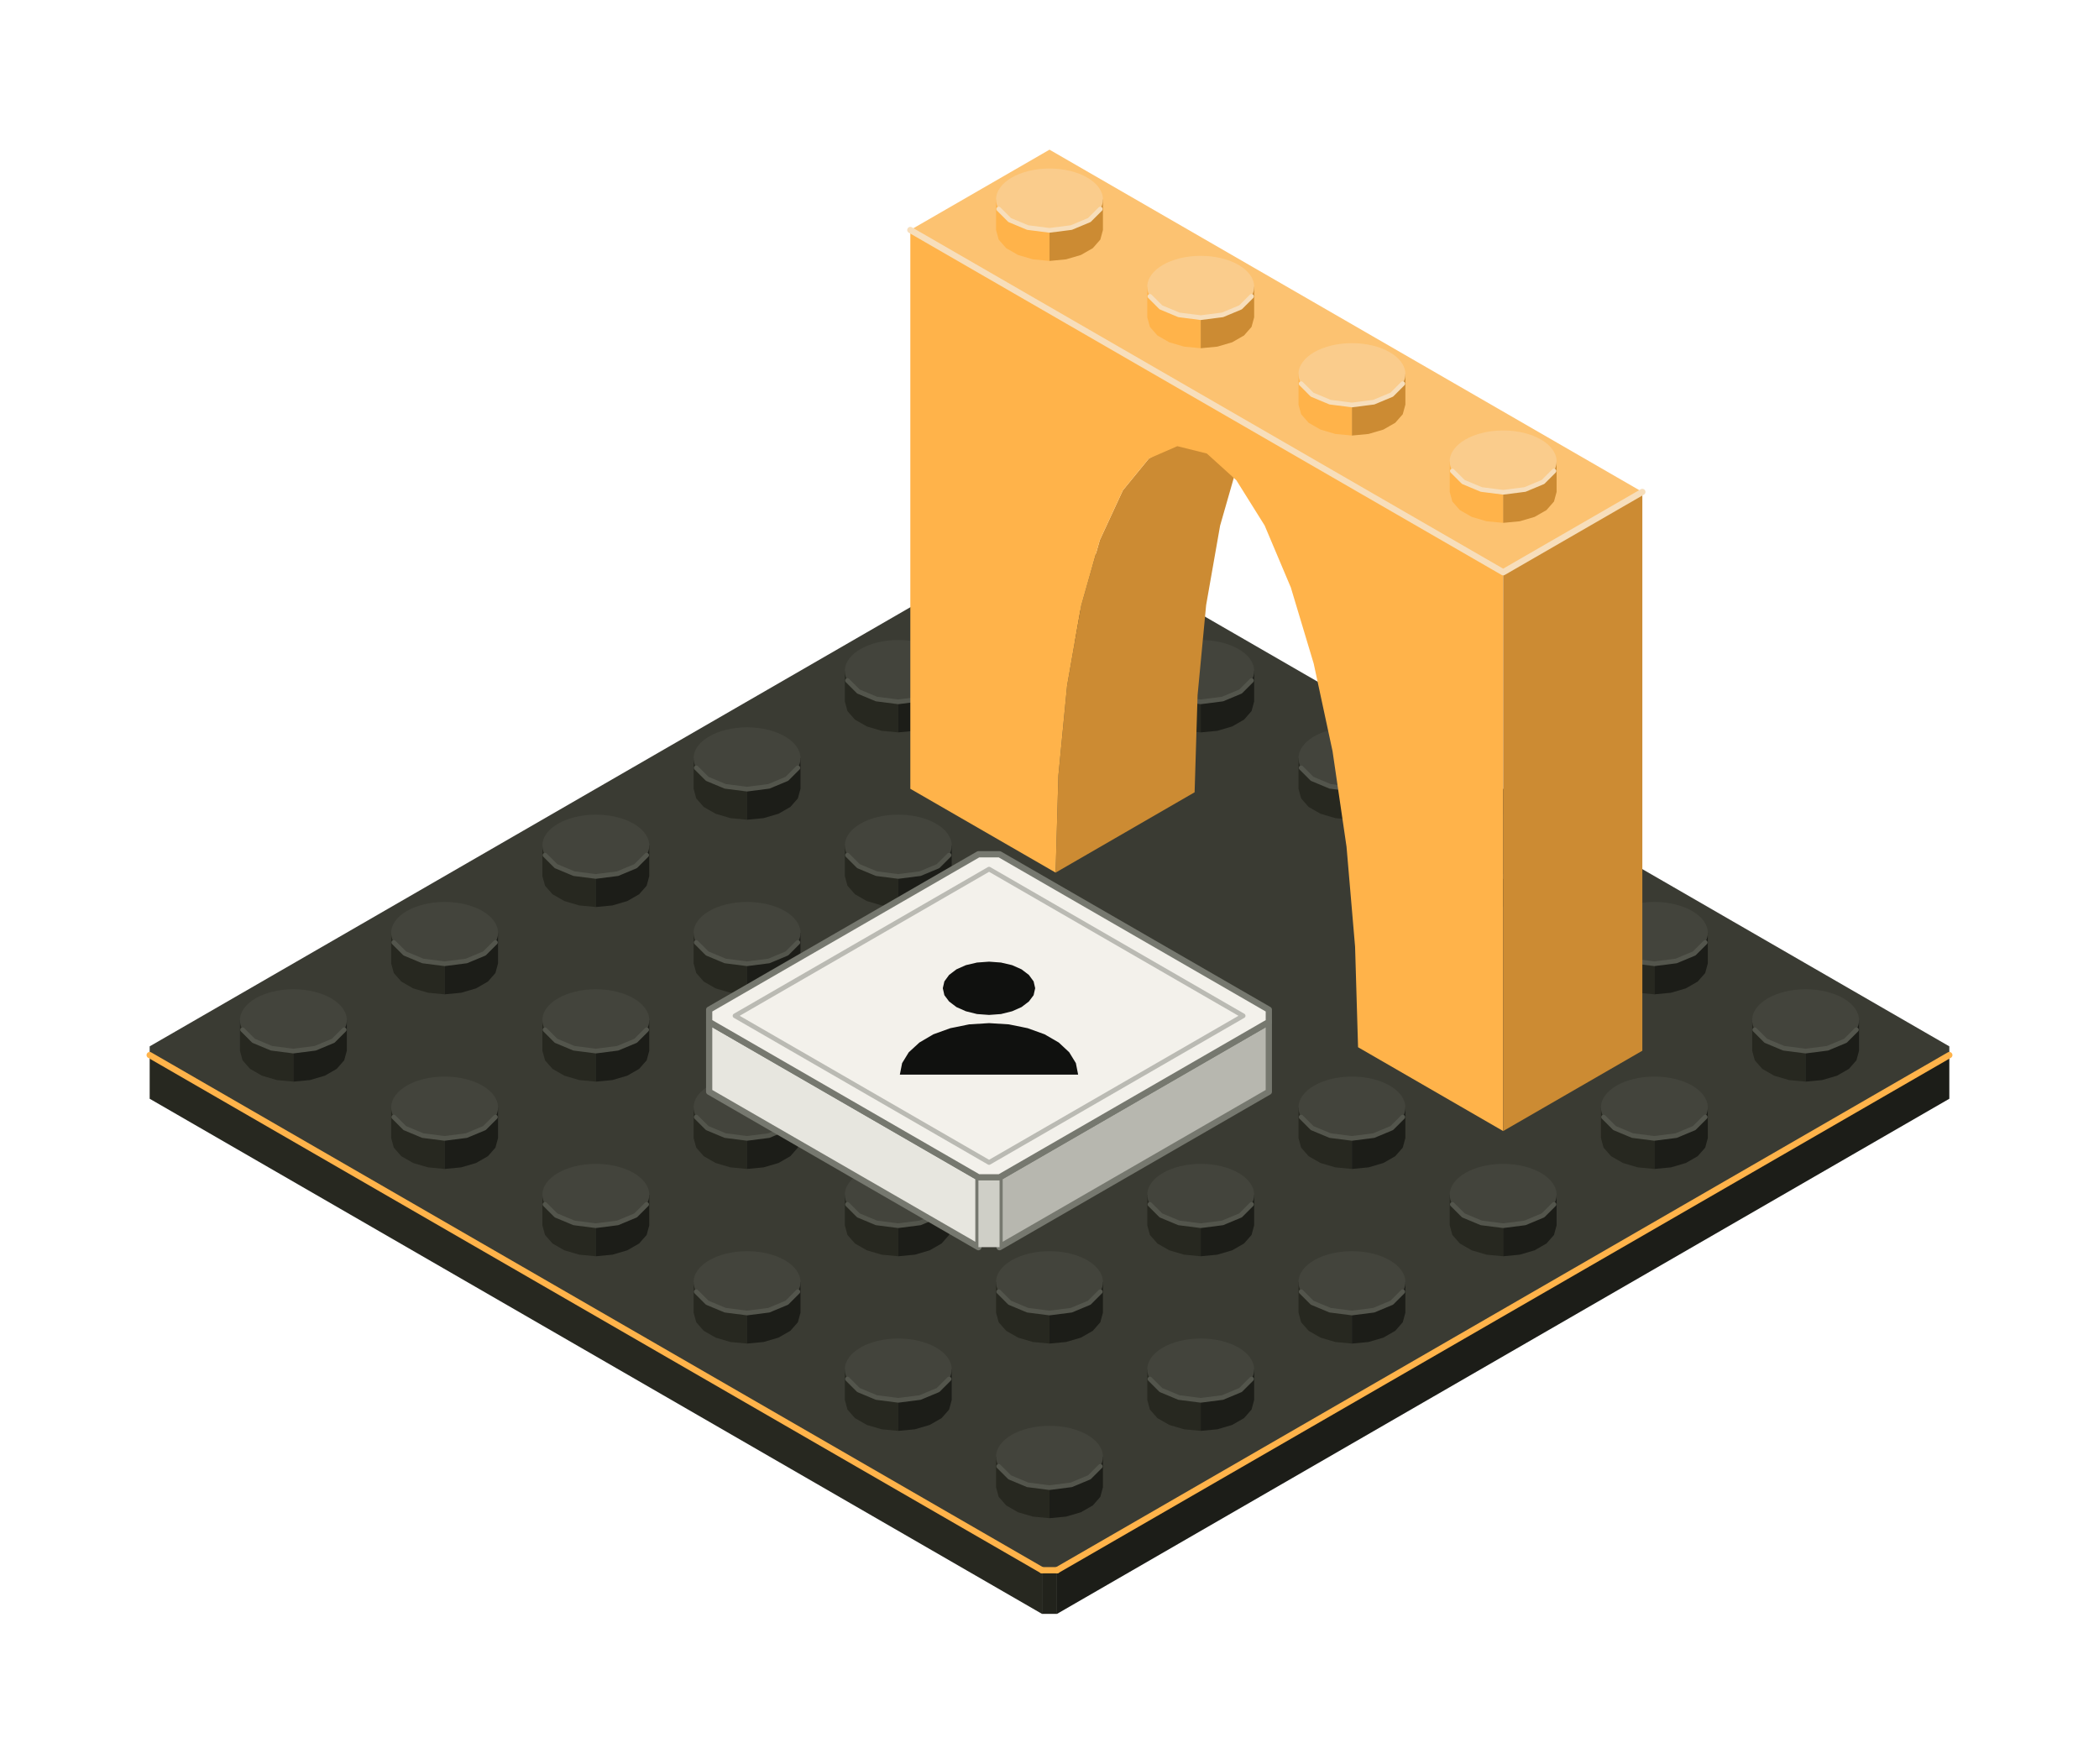
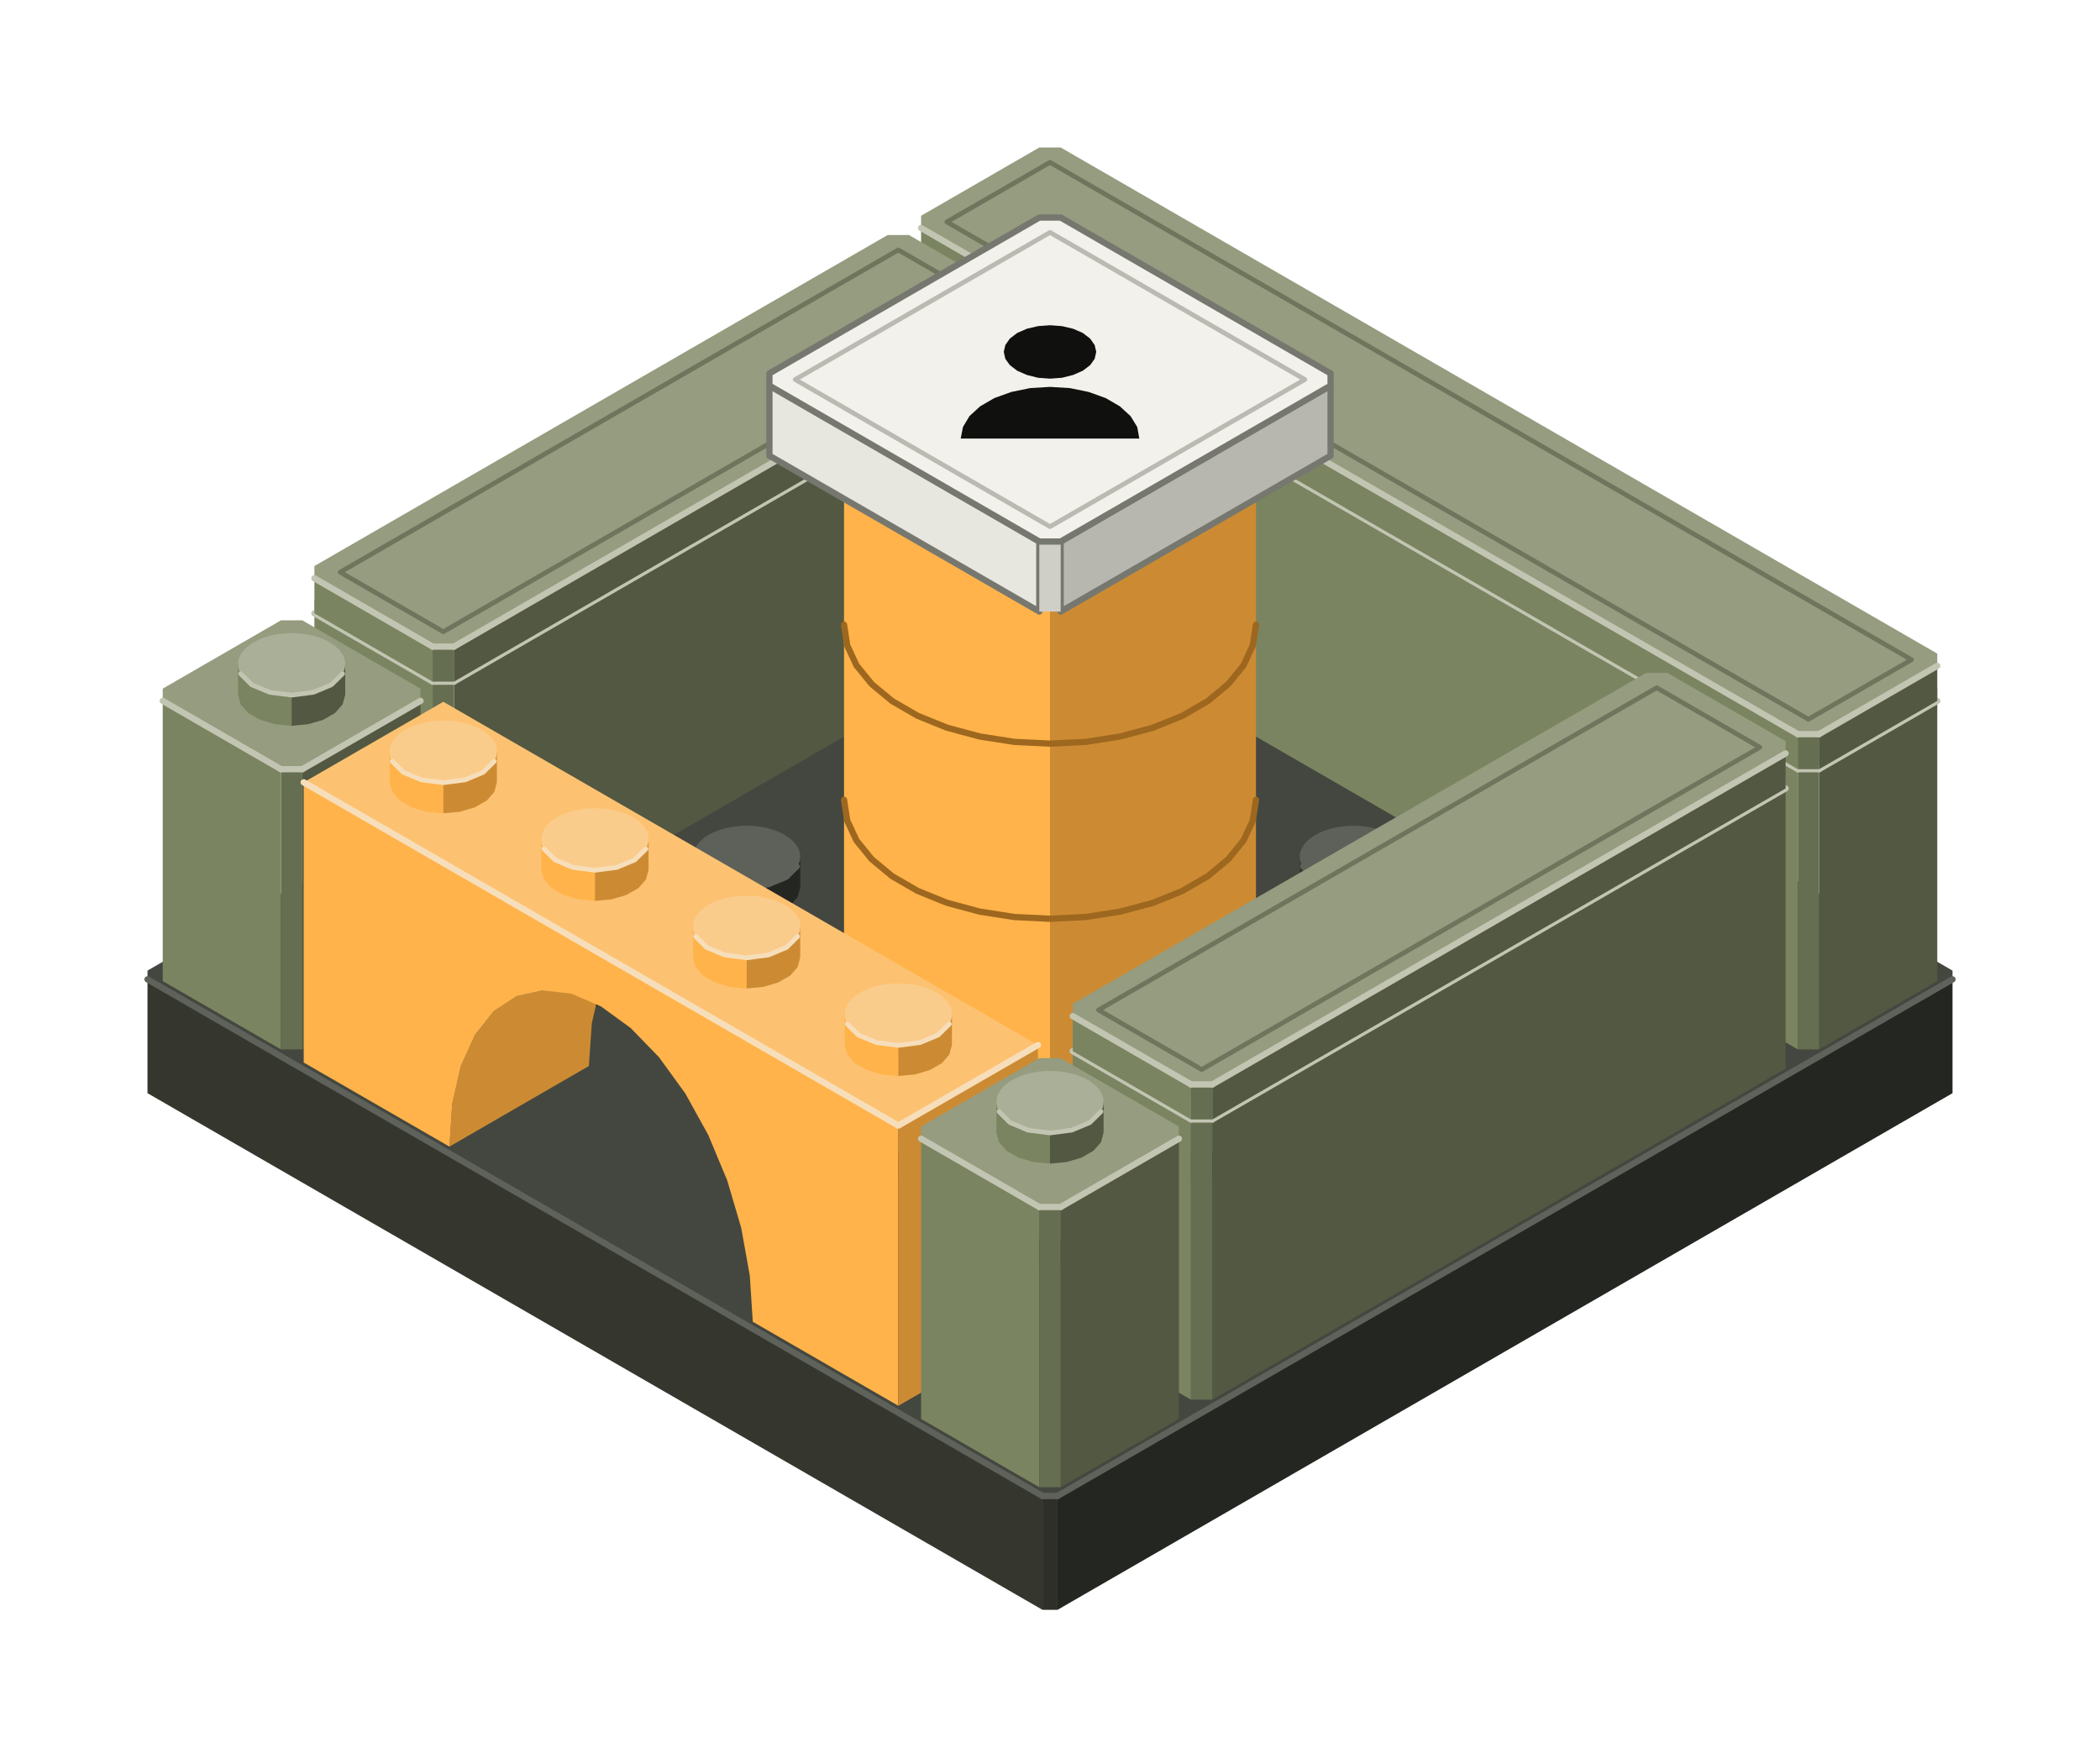
- <svg xmlns="http://www.w3.org/2000/svg" viewBox="0 0 504.852 424.17" width="504.852" height="424.17" stroke-linejoin="round" stroke-linecap="round" font-family="Manrope Variable, Manrope, sans-serif">
+ <svg xmlns="http://www.w3.org/2000/svg" viewBox="0 0 455.628 381.3" width="455.628" height="381.3" stroke-linejoin="round" stroke-linecap="round" font-family="Manrope Variable, Manrope, sans-serif">
  <defs>
-     <g id="sbr3t1f-0">
-       <polygon points="-12.852,-7.35 0,-7.35 0,7.434 0,7.434 -3.99,7.056 -7.56,6.006 -10.416,4.368 -12.222,2.31 -12.852,0" fill="#272820" />
-       <polygon points="0,-7.35 12.852,-7.35 12.852,0 12.222,2.31 10.416,4.368 7.56,6.006 3.99,7.056 0,7.434 0,7.434" fill="#1c1d18" />
-       <ellipse cx="0" cy="-7.35" rx="12.852" ry="7.434" fill="#43443c" />
-       <polyline points="12.222,-5.04 9.576,-2.394 5.25,-0.588 0,0.084 -5.25,-0.588 -9.576,-2.394 -12.222,-5.04" fill="none" stroke="#53554c" stroke-width="1.125" />
+     <g id="s1wmm48a-0">
+       <polygon points="-11.628,-6.65 0,-6.65 0,6.726 0,6.726 -3.61,6.384 -6.84,5.434 -9.424,3.952 -11.058,2.09 -11.628,0" fill="#35372f" />
+       <polygon points="0,-6.65 11.628,-6.65 11.628,0 11.058,2.09 9.424,3.952 6.84,5.434 3.61,6.384 0,6.726 0,6.726" fill="#242621" />
+       <ellipse cx="0" cy="-6.65" rx="11.628" ry="6.726" fill="#5d615a" />
+       <polyline points="11.058,-4.56 8.664,-2.166 4.75,-0.532 0,0.076 -4.75,-0.532 -8.664,-2.166 -11.058,-4.56" fill="none" stroke="#5e625b" stroke-width="1.018" />
    </g>
-     <g id="sbr3t1f-1">
-       <polygon points="-12.852,-7.35 0,-7.35 0,7.434 0,7.434 -3.99,7.056 -7.56,6.006 -10.416,4.368 -12.222,2.31 -12.852,0" fill="#ffb34a" />
-       <polygon points="0,-7.35 12.852,-7.35 12.852,0 12.222,2.31 10.416,4.368 7.56,6.006 3.99,7.056 0,7.434 0,7.434" fill="#cc8b33" />
-       <ellipse cx="0" cy="-7.35" rx="12.852" ry="7.434" fill="#facc8c" />
-       <polyline points="12.222,-5.04 9.576,-2.394 5.25,-0.588 0,0.084 -5.25,-0.588 -9.576,-2.394 -12.222,-5.04" fill="none" stroke="#f7debb" stroke-width="1.125" />
+     <g id="s1wmm48a-1">
+       <polygon points="-11.628,-6.65 0,-6.65 0,6.726 0,6.726 -3.61,6.384 -6.84,5.434 -9.424,3.952 -11.058,2.09 -11.628,0" fill="#7a8460" />
+       <polygon points="0,-6.65 11.628,-6.65 11.628,0 11.058,2.09 9.424,3.952 6.84,5.434 3.61,6.384 0,6.726 0,6.726" fill="#525841" />
+       <ellipse cx="0" cy="-6.65" rx="11.628" ry="6.726" fill="#aaaf97" />
+       <polyline points="11.058,-4.56 8.626,-2.166 4.712,-0.532 0,0.076 -4.75,-0.532 -8.664,-2.166 -11.058,-4.56" fill="none" stroke="#c3c5b3" stroke-width="1.018" />
+     </g>
+     <g id="s1wmm48a-2">
+       <polygon points="-11.628,-6.65 0,-6.65 0,6.726 0,6.726 -3.61,6.384 -6.84,5.434 -9.424,3.952 -11.058,2.09 -11.628,0" fill="#ffb34a" />
+       <polygon points="0,-6.65 11.628,-6.65 11.628,0 11.058,2.09 9.424,3.952 6.84,5.434 3.61,6.384 0,6.726 0,6.726" fill="#cc8b33" />
+       <ellipse cx="0" cy="-6.65" rx="11.628" ry="6.726" fill="#facc8c" />
+       <polyline points="11.058,-4.56 8.626,-2.166 4.712,-0.532 0,0.076 -4.75,-0.532 -8.664,-2.166 -11.058,-4.56" fill="none" stroke="#f7debb" stroke-width="1.018" />
    </g>
  </defs>
-   <g data-piece="identity-foundation">
-     <polygon points="468.852,264.27 254.232,388.17 254.232,377.67 468.852,253.77" fill="#1c1d18" />
-     <polygon points="250.62,388.17 36,264.27 36,253.77 250.62,377.67" fill="#272820" />
-     <polygon points="254.232,388.17 250.62,388.17 250.62,377.67 254.232,377.67" fill="#22231c" />
-     <polygon points="250.62,127.77 254.232,127.77 468.852,251.67 468.852,253.77 254.232,377.67 250.62,377.67 36,253.77 36,251.67" fill="#3a3b33" />
-     <polyline points="468.852,253.77 254.232,377.67" fill="none" stroke="#ffb34a" stroke-width="1.5" />
-     <polyline points="254.232,377.67 250.62,377.67" fill="none" stroke="#ffb34a" stroke-width="1.5" />
-     <polyline points="250.62,377.67 36,253.77" fill="none" stroke="#ffb34a" stroke-width="1.5" />
-     <use href="#sbr3t1f-0" x="252.426" y="147.72" />
-     <use href="#sbr3t1f-0" x="216.054" y="168.72" />
-     <use href="#sbr3t1f-0" x="288.798" y="168.72" />
-     <use href="#sbr3t1f-0" x="179.682" y="189.72" />
-     <use href="#sbr3t1f-0" x="325.17" y="189.72" />
-     <use href="#sbr3t1f-0" x="143.31" y="210.72" />
-     <use href="#sbr3t1f-0" x="216.054" y="210.72" />
-     <use href="#sbr3t1f-0" x="361.542" y="210.72" />
-     <use href="#sbr3t1f-0" x="106.938" y="231.72" />
-     <use href="#sbr3t1f-0" x="179.682" y="231.72" />
-     <use href="#sbr3t1f-0" x="397.914" y="231.72" />
-     <use href="#sbr3t1f-0" x="70.566" y="252.72" />
-     <use href="#sbr3t1f-0" x="143.31" y="252.72" />
-     <use href="#sbr3t1f-0" x="434.286" y="252.72" />
+   <g data-piece="security-foundation">
+     <polygon points="423.628,237.2 229.448,349.3 229.448,324.6 423.628,212.5" fill="#242621" />
+     <polygon points="226.18,349.3 32,237.2 32,212.5 226.18,324.6" fill="#35372f" />
+     <polygon points="229.448,349.3 226.18,349.3 226.18,324.6 229.448,324.6" fill="#2d2f28" />
+     <polygon points="226.18,98.5 229.448,98.5 423.628,210.6 423.628,212.5 229.448,324.6 226.18,324.6 32,212.5 32,210.6" fill="#44473f" />
+     <polyline points="423.628,212.5 229.448,324.6" fill="none" stroke="#5e625b" stroke-width="1.357" />
+     <polyline points="229.448,324.6 226.18,324.6" fill="none" stroke="#5e625b" stroke-width="1.357" />
+     <polyline points="226.18,324.6 32,212.5" fill="none" stroke="#5e625b" stroke-width="1.357" />
+     <use href="#s1wmm48a-0" x="227.814" y="154.55" />
+     <use href="#s1wmm48a-0" x="194.906" y="173.55" />
+     <use href="#s1wmm48a-0" x="260.722" y="173.55" />
  </g>
-   <g data-piece="identity-gateway">
-     <polygon points="253.896,209.88 254.568,186.528 256.668,164.856 260.028,145.746 264.522,129.912 270.066,117.942 276.324,110.298 309.798,90.978 303.498,98.622 297.996,110.592 293.46,126.426 290.1,145.536 288.042,167.208 287.328,190.56" fill="#cc8b33" />
-     <polygon points="218.952,189.72 253.896,209.88 254.568,186.528 256.668,164.856 260.028,145.746 264.522,129.912 270.066,117.942 276.324,110.298 283.17,107.316 290.268,109.08 297.366,115.506 304.17,126.384 310.47,141.294 315.972,159.606 320.508,180.69 323.868,203.664 325.926,227.73 326.64,251.88 361.542,272.04 361.542,137.64 218.952,55.32" fill="#ffb34a" />
-     <polygon points="395.016,252.72 361.542,272.04 361.542,137.64 395.016,118.32" fill="#cc8b33" />
-     <polygon points="252.426,36 395.016,118.32 361.542,137.64 218.952,55.32" fill="#fcc271" />
-     <polyline points="218.952,55.32 361.542,137.64 395.016,118.32" fill="none" stroke="#f7debb" stroke-width="1.5" />
-     <use href="#sbr3t1f-1" x="252.426" y="55.32" />
+   <g data-piece="perimeter-back">
+     <polygon points="390.074,227.7 199.846,117.88 199.846,57.08 390.074,166.9" fill="#7a8460" />
+     <polygon points="420.322,212.88 394.672,227.7 394.672,166.9 420.322,152.08" fill="#525841" />
+     <polygon points="394.672,227.7 390.074,227.7 390.074,166.9 394.672,166.9" fill="#666e51" />
+     <polygon points="225.496,39.6 230.132,39.6 420.322,149.42 420.322,152.08 394.672,166.9 390.074,166.9 199.846,57.08 199.846,54.42" fill="#959c7f" />
+     <polyline points="420.322,152.08 394.672,166.9" fill="none" stroke="#c3c5b3" stroke-width="1.357" />
+     <polyline points="394.672,166.9 390.074,166.9" fill="none" stroke="#c3c5b3" stroke-width="1.357" />
+     <polyline points="390.074,166.9 199.846,57.08" fill="none" stroke="#c3c5b3" stroke-width="1.357" />
  </g>
-   <g data-piece="identity-foundation">
-     <use href="#sbr3t1f-0" x="106.938" y="273.72" />
-     <use href="#sbr3t1f-0" x="179.682" y="273.72" />
-     <use href="#sbr3t1f-0" x="325.17" y="273.72" />
-     <use href="#sbr3t1f-0" x="397.914" y="273.72" />
+   <g data-piece="perimeter-left">
+     <polygon points="222.874,136.88 98.5,208.7 98.5,147.9 222.874,76.08" fill="#525841" />
+     <polygon points="93.864,208.7 68.214,193.88 68.214,133.08 93.864,147.9" fill="#7a8460" />
+     <polygon points="98.5,208.7 93.864,208.7 93.864,147.9 98.5,147.9" fill="#666e51" />
+     <polygon points="192.588,58.6 197.224,58.6 222.874,73.42 222.874,76.08 98.5,147.9 93.864,147.9 68.214,133.08 68.214,130.42" fill="#959c7f" />
+     <polyline points="222.874,76.08 98.5,147.9" fill="none" stroke="#c3c5b3" stroke-width="1.357" />
+     <polyline points="98.5,147.9 93.864,147.9" fill="none" stroke="#c3c5b3" stroke-width="1.357" />
+     <polyline points="93.864,147.9 68.214,133.08" fill="none" stroke="#c3c5b3" stroke-width="1.357" />
  </g>
-   <g data-piece="identity-gateway">
-     <use href="#sbr3t1f-1" x="288.798" y="76.32" />
+   <g data-piece="security-foundation">
+     <use href="#s1wmm48a-0" x="161.998" y="192.55" />
+     <use href="#s1wmm48a-0" x="293.63" y="192.55" />
  </g>
-   <g data-piece="identity-foundation">
-     <use href="#sbr3t1f-0" x="143.31" y="294.72" />
-     <use href="#sbr3t1f-0" x="216.054" y="294.72" />
+   <g data-piece="perimeter-back-coping">
+     <polygon points="390.074,166.9 199.846,57.08 199.846,49.48 390.074,159.3" fill="#7a8460" />
+     <polygon points="420.322,152.08 394.672,166.9 394.672,159.3 420.322,144.48" fill="#525841" />
+     <polygon points="394.672,166.9 390.074,166.9 390.074,159.3 394.672,159.3" fill="#666e51" />
+     <polygon points="225.496,32 230.132,32 420.322,141.82 420.322,144.48 394.672,159.3 390.074,159.3 199.846,49.48 199.846,46.82" fill="#959c7f" />
+     <polyline points="420.322,144.48 394.672,159.3" fill="none" stroke="#c3c5b3" stroke-width="1.357" />
+     <polyline points="394.672,159.3 390.074,159.3" fill="none" stroke="#c3c5b3" stroke-width="1.357" />
+     <polyline points="390.074,159.3 199.846,49.48" fill="none" stroke="#c3c5b3" stroke-width="1.357" />
+     <polyline points="227.814,35.23 414.736,143.15 392.354,156.07 205.432,48.15 227.814,35.23" fill="none" stroke="#404533" stroke-width="1.018" opacity="0.45" />
  </g>
-   <g data-piece="identity-person">
-     <polygon points="305.178,262.59 240.414,299.97 240.414,283.17 305.178,245.79" fill="#b7b7af" stroke="#76786f" stroke-width="1.5" />
-     <polygon points="235.332,299.97 170.568,262.59 170.568,245.79 235.332,283.17" fill="#e7e6df" stroke="#76786f" stroke-width="1.5" />
-     <polygon points="240.414,299.97 235.332,299.97 235.332,283.17 240.414,283.17" fill="#cfcfc7" />
-     <polygon points="235.332,205.47 240.414,205.47 305.178,242.85 305.178,245.79 240.414,283.17 235.332,283.17 170.568,245.79 170.568,242.85" fill="#f3f1eb" stroke="#76786f" stroke-width="1.5" />
-     <polyline points="305.178,245.79 240.414,283.17" fill="none" stroke="#76786f" stroke-width="1.125" />
-     <polyline points="240.414,283.17 235.332,283.17" fill="none" stroke="#76786f" stroke-width="1.125" />
-     <polyline points="235.332,283.17 170.568,245.79" fill="none" stroke="#76786f" stroke-width="1.125" />
-     <polyline points="237.894,209.04 299.004,244.32 237.894,279.6 176.784,244.32 237.894,209.04" fill="none" stroke="#76786f" stroke-width="1.125" opacity="0.45" />
-     <polygon points="248.982,237.684 248.604,239.364 247.47,240.876 245.706,242.22 243.438,243.228 240.75,243.9 237.894,244.11 234.996,243.9 232.308,243.228 230.04,242.22 228.276,240.876 227.142,239.364 226.764,237.684 227.142,236.046 228.276,234.492 230.04,233.148 232.308,232.14 234.996,231.51 237.894,231.3 240.75,231.51 243.438,232.14 245.706,233.148 247.47,234.492 248.604,236.046" fill="#10110f" />
-     <polygon points="216.432,258.474 216.978,255.702 218.574,253.098 221.136,250.746 224.496,248.772 228.57,247.302 233.106,246.378 237.894,246.084 242.64,246.378 247.176,247.302 251.25,248.772 254.652,250.746 257.172,253.098 258.768,255.702 259.314,258.474" fill="#10110f" />
+   <g data-piece="perimeter-left-coping">
+     <polygon points="222.874,76.08 98.5,147.9 98.5,140.3 222.874,68.48" fill="#525841" />
+     <polygon points="93.864,147.9 68.214,133.08 68.214,125.48 93.864,140.3" fill="#7a8460" />
+     <polygon points="98.5,147.9 93.864,147.9 93.864,140.3 98.5,140.3" fill="#666e51" />
+     <polygon points="192.588,51 197.224,51 222.874,65.82 222.874,68.48 98.5,140.3 93.864,140.3 68.214,125.48 68.214,122.82" fill="#959c7f" />
+     <polyline points="222.874,68.48 98.5,140.3" fill="none" stroke="#c3c5b3" stroke-width="1.357" />
+     <polyline points="98.5,140.3 93.864,140.3" fill="none" stroke="#c3c5b3" stroke-width="1.357" />
+     <polyline points="93.864,140.3 68.214,125.48" fill="none" stroke="#c3c5b3" stroke-width="1.357" />
+     <polyline points="194.906,54.23 217.288,67.15 96.182,137.07 73.8,124.15 194.906,54.23" fill="none" stroke="#404533" stroke-width="1.018" opacity="0.45" />
  </g>
-   <g data-piece="identity-foundation">
-     <use href="#sbr3t1f-0" x="288.798" y="294.72" />
-     <use href="#sbr3t1f-0" x="361.542" y="294.72" />
+   <g data-piece="security-foundation">
+     <use href="#s1wmm48a-0" x="129.09" y="211.55" />
+     <use href="#s1wmm48a-0" x="326.538" y="211.55" />
  </g>
-   <g data-piece="identity-gateway">
-     <use href="#sbr3t1f-1" x="325.17" y="97.32" />
+   <g data-piece="entry-control-left">
+     <polygon points="91.242,212.88 65.592,227.7 65.592,166.9 91.242,152.08" fill="#525841" />
+     <polygon points="60.956,227.7 35.306,212.88 35.306,152.08 60.956,166.9" fill="#7a8460" />
+     <polygon points="65.592,227.7 60.956,227.7 60.956,166.9 65.592,166.9" fill="#666e51" />
+     <polygon points="60.956,134.6 65.592,134.6 91.242,149.42 91.242,152.08 65.592,166.9 60.956,166.9 35.306,152.08 35.306,149.42" fill="#959c7f" />
+     <polyline points="91.242,152.08 65.592,166.9" fill="none" stroke="#c3c5b3" stroke-width="1.357" />
+     <polyline points="65.592,166.9 60.956,166.9" fill="none" stroke="#c3c5b3" stroke-width="1.357" />
+     <polyline points="60.956,166.9 35.306,152.08" fill="none" stroke="#c3c5b3" stroke-width="1.357" />
  </g>
-   <g data-piece="identity-foundation">
-     <use href="#sbr3t1f-0" x="179.682" y="315.72" />
-     <use href="#sbr3t1f-0" x="252.426" y="315.72" />
-     <use href="#sbr3t1f-0" x="325.17" y="315.72" />
+   <g data-piece="security-foundation">
+     <use href="#s1wmm48a-0" x="161.998" y="230.55" />
+     <use href="#s1wmm48a-0" x="293.63" y="230.55" />
  </g>
-   <g data-piece="identity-gateway">
-     <use href="#sbr3t1f-1" x="361.542" y="118.32" />
+   <g data-piece="credential-vault">
+     <polygon points="183.126,174.88 227.814,174.88 227.814,237.352 227.814,237.352 222,237.124 216.262,236.478 210.714,235.376 205.47,233.894 200.606,232.032 196.236,229.79 192.36,227.244 189.13,224.432 186.546,221.43 184.646,218.238 183.506,214.932 183.126,211.55" fill="#ffb34a" />
+     <polygon points="227.814,174.88 272.502,174.88 272.502,211.55 272.122,214.932 270.982,218.238 269.082,221.43 266.498,224.432 263.268,227.244 259.392,229.79 255.022,232.032 250.158,233.894 244.914,235.376 239.366,236.478 233.628,237.124 227.814,237.352 227.814,237.352" fill="#cc8b33" />
+     <polygon points="183.126,136.88 227.814,136.88 227.814,199.352 227.814,199.352 222,199.124 216.262,198.478 210.714,197.376 205.47,195.894 200.606,194.032 196.236,191.79 192.36,189.244 189.13,186.432 186.546,183.43 184.646,180.238 183.506,176.932 183.126,173.55" fill="#ffb34a" />
+     <polygon points="227.814,136.88 272.502,136.88 272.502,173.55 272.122,176.932 270.982,180.238 269.082,183.43 266.498,186.432 263.268,189.244 259.392,191.79 255.022,194.032 250.158,195.894 244.914,197.376 239.366,198.478 233.628,199.124 227.814,199.352 227.814,199.352" fill="#cc8b33" />
+     <polygon points="183.126,97.55 227.814,97.55 227.814,161.352 227.814,161.352 222,161.124 216.262,160.478 210.714,159.376 205.47,157.894 200.606,156.032 196.236,153.79 192.36,151.244 189.13,148.432 186.546,145.43 184.646,142.238 183.506,138.932 183.126,135.55" fill="#ffb34a" />
+     <polygon points="227.814,97.55 272.502,97.55 272.502,135.55 272.122,138.932 270.982,142.238 269.082,145.43 266.498,148.432 263.268,151.244 259.392,153.79 255.022,156.032 250.158,157.894 244.914,159.376 239.366,160.478 233.628,161.124 227.814,161.352 227.814,161.352" fill="#cc8b33" />
+     <ellipse cx="227.814" cy="97.55" rx="44.688" ry="25.802" fill="#fcc271" />
+     <polyline points="270.298,105.53 265.548,111.382 258.404,116.36 249.322,120.16 238.91,122.516 227.814,123.352 216.718,122.516 206.306,120.16 197.224,116.36 190.08,111.382 185.33,105.53" fill="none" stroke="#f7debb" stroke-width="1.018" />
+     <polyline points="272.502,173.55 271.818,178.034 269.804,182.366 266.498,186.432 262.052,190.118 256.542,193.31 250.158,195.894 243.09,197.794 235.566,198.972 227.814,199.352 220.062,198.972 212.538,197.794 205.47,195.894 199.086,193.31 193.576,190.118 189.13,186.432 185.824,182.366 183.81,178.034 183.126,173.55" fill="none" stroke="#9d671f" stroke-width="1.357" />
+     <polyline points="272.502,135.55 271.818,140.034 269.804,144.366 266.498,148.432 262.052,152.118 256.542,155.31 250.158,157.894 243.09,159.794 235.566,160.972 227.814,161.352 220.062,160.972 212.538,159.794 205.47,157.894 199.086,155.31 193.576,152.118 189.13,148.432 185.824,144.366 183.81,140.034 183.126,135.55" fill="none" stroke="#9d671f" stroke-width="1.357" />
  </g>
-   <g data-piece="identity-foundation">
-     <use href="#sbr3t1f-0" x="216.054" y="336.72" />
-     <use href="#sbr3t1f-0" x="288.798" y="336.72" />
-     <use href="#sbr3t1f-0" x="252.426" y="357.72" />
+   <g data-piece="entry-control-left">
+     <use href="#s1wmm48a-1" x="63.274" y="150.75" />
+   </g>
+   <g data-piece="security-foundation">
+     <use href="#s1wmm48a-0" x="194.906" y="249.55" />
+     <use href="#s1wmm48a-0" x="260.722" y="249.55" />
+     <use href="#s1wmm48a-0" x="227.814" y="268.55" />
+   </g>
+   <g data-piece="protected-identity">
+     <polygon points="288.69,98.88 230.132,132.7 230.132,117.5 288.69,83.68" fill="#b7b7af" stroke="#76786f" stroke-width="1.357" />
+     <polygon points="225.496,132.7 166.938,98.88 166.938,83.68 225.496,117.5" fill="#e7e6df" stroke="#76786f" stroke-width="1.357" />
+     <polygon points="230.132,132.7 225.496,132.7 225.496,117.5 230.132,117.5" fill="#cfcfc7" />
+     <polygon points="225.496,47.2 230.132,47.2 288.69,81.02 288.69,83.68 230.132,117.5 225.496,117.5 166.938,83.68 166.938,81.02" fill="#f3f1eb" stroke="#76786f" stroke-width="1.357" />
+     <polyline points="288.69,83.68 230.132,117.5" fill="none" stroke="#76786f" stroke-width="1.018" />
+     <polyline points="230.132,117.5 225.496,117.5" fill="none" stroke="#76786f" stroke-width="1.018" />
+     <polyline points="225.496,117.5 166.938,83.68" fill="none" stroke="#76786f" stroke-width="1.018" />
+     <polyline points="227.814,50.43 283.104,82.35 227.814,114.27 172.524,82.35 227.814,50.43" fill="none" stroke="#76786f" stroke-width="1.018" opacity="0.45" />
+     <polygon points="237.846,76.346 237.504,77.866 236.516,79.234 234.92,80.45 232.83,81.362 230.398,81.97 227.814,82.16 225.23,81.97 222.798,81.362 220.708,80.45 219.112,79.234 218.124,77.866 217.782,76.346 218.124,74.864 219.112,73.458 220.708,72.242 222.798,71.33 225.23,70.76 227.814,70.57 230.398,70.76 232.83,71.33 234.92,72.242 236.516,73.458 237.504,74.864" fill="#10110f" />
+     <polygon points="208.434,95.156 208.928,92.648 210.334,90.292 212.652,88.164 215.73,86.378 219.416,85.048 223.482,84.212 227.814,83.946 232.146,84.212 236.212,85.048 239.898,86.378 242.976,88.164 245.294,90.292 246.738,92.648 247.194,95.156" fill="#10110f" />
+   </g>
+   <g data-piece="perimeter-right">
+     <polygon points="387.414,231.88 263.04,303.7 263.04,242.9 387.414,171.08" fill="#525841" />
+     <polygon points="258.404,303.7 232.754,288.88 232.754,228.08 258.404,242.9" fill="#7a8460" />
+     <polygon points="263.04,303.7 258.404,303.7 258.404,242.9 263.04,242.9" fill="#666e51" />
+     <polygon points="357.166,153.6 361.764,153.6 387.414,168.42 387.414,171.08 263.04,242.9 258.404,242.9 232.754,228.08 232.754,225.42" fill="#959c7f" />
+     <polyline points="387.414,171.08 263.04,242.9" fill="none" stroke="#c3c5b3" stroke-width="1.357" />
+     <polyline points="263.04,242.9 258.404,242.9" fill="none" stroke="#c3c5b3" stroke-width="1.357" />
+     <polyline points="258.404,242.9 232.754,228.08" fill="none" stroke="#c3c5b3" stroke-width="1.357" />
+   </g>
+   <g data-piece="controlled-entry">
+     <polygon points="97.512,248.79 98.12,239.518 99.982,231.348 103.06,224.546 107.126,219.416 112.104,216.148 117.804,214.894 148.09,197.414 142.39,198.668 137.412,201.936 133.308,207.066 130.268,213.868 128.406,222.038 127.76,231.31" fill="#cc8b33" />
+     <polygon points="65.896,230.55 97.512,248.79 98.12,239.518 99.982,231.348 103.06,224.546 107.126,219.416 112.104,216.148 117.804,214.894 123.998,215.616 130.42,218.39 136.842,223.064 142.998,229.41 148.698,237.276 153.676,246.282 157.78,256.124 160.82,266.422 162.682,276.796 163.328,286.79 194.906,305.03 194.906,244.23 65.896,169.75" fill="#ffb34a" />
+     <polygon points="225.192,287.55 194.906,305.03 194.906,244.23 225.192,226.75" fill="#cc8b33" />
+     <polygon points="96.182,152.27 225.192,226.75 194.906,244.23 65.896,169.75" fill="#fcc271" />
+     <polyline points="65.896,169.75 194.906,244.23 225.192,226.75" fill="none" stroke="#f7debb" stroke-width="1.357" />
+     <use href="#s1wmm48a-2" x="96.182" y="169.75" />
+     <use href="#s1wmm48a-2" x="129.09" y="188.75" />
+   </g>
+   <g data-piece="perimeter-right-coping">
+     <polygon points="387.414,171.08 263.04,242.9 263.04,235.3 387.414,163.48" fill="#525841" />
+     <polygon points="258.404,242.9 232.754,228.08 232.754,220.48 258.404,235.3" fill="#7a8460" />
+     <polygon points="263.04,242.9 258.404,242.9 258.404,235.3 263.04,235.3" fill="#666e51" />
+     <polygon points="357.166,146 361.764,146 387.414,160.82 387.414,163.48 263.04,235.3 258.404,235.3 232.754,220.48 232.754,217.82" fill="#959c7f" />
+     <polyline points="387.414,163.48 263.04,235.3" fill="none" stroke="#c3c5b3" stroke-width="1.357" />
+     <polyline points="263.04,235.3 258.404,235.3" fill="none" stroke="#c3c5b3" stroke-width="1.357" />
+     <polyline points="258.404,235.3 232.754,220.48" fill="none" stroke="#c3c5b3" stroke-width="1.357" />
+     <polyline points="359.446,149.23 381.828,162.15 260.722,232.07 238.34,219.15 359.446,149.23" fill="none" stroke="#404533" stroke-width="1.018" opacity="0.45" />
+   </g>
+   <g data-piece="controlled-entry">
+     <use href="#s1wmm48a-2" x="161.998" y="207.75" />
+     <use href="#s1wmm48a-2" x="194.906" y="226.75" />
+   </g>
+   <g data-piece="entry-control-right">
+     <polygon points="255.782,307.88 230.132,322.7 230.132,261.9 255.782,247.08" fill="#525841" />
+     <polygon points="225.496,322.7 199.846,307.88 199.846,247.08 225.496,261.9" fill="#7a8460" />
+     <polygon points="230.132,322.7 225.496,322.7 225.496,261.9 230.132,261.9" fill="#666e51" />
+     <polygon points="225.496,229.6 230.132,229.6 255.782,244.42 255.782,247.08 230.132,261.9 225.496,261.9 199.846,247.08 199.846,244.42" fill="#959c7f" />
+     <polyline points="255.782,247.08 230.132,261.9" fill="none" stroke="#c3c5b3" stroke-width="1.357" />
+     <polyline points="230.132,261.9 225.496,261.9" fill="none" stroke="#c3c5b3" stroke-width="1.357" />
+     <polyline points="225.496,261.9 199.846,247.08" fill="none" stroke="#c3c5b3" stroke-width="1.357" />
+     <use href="#s1wmm48a-1" x="227.814" y="245.75" />
  </g>
</svg>
